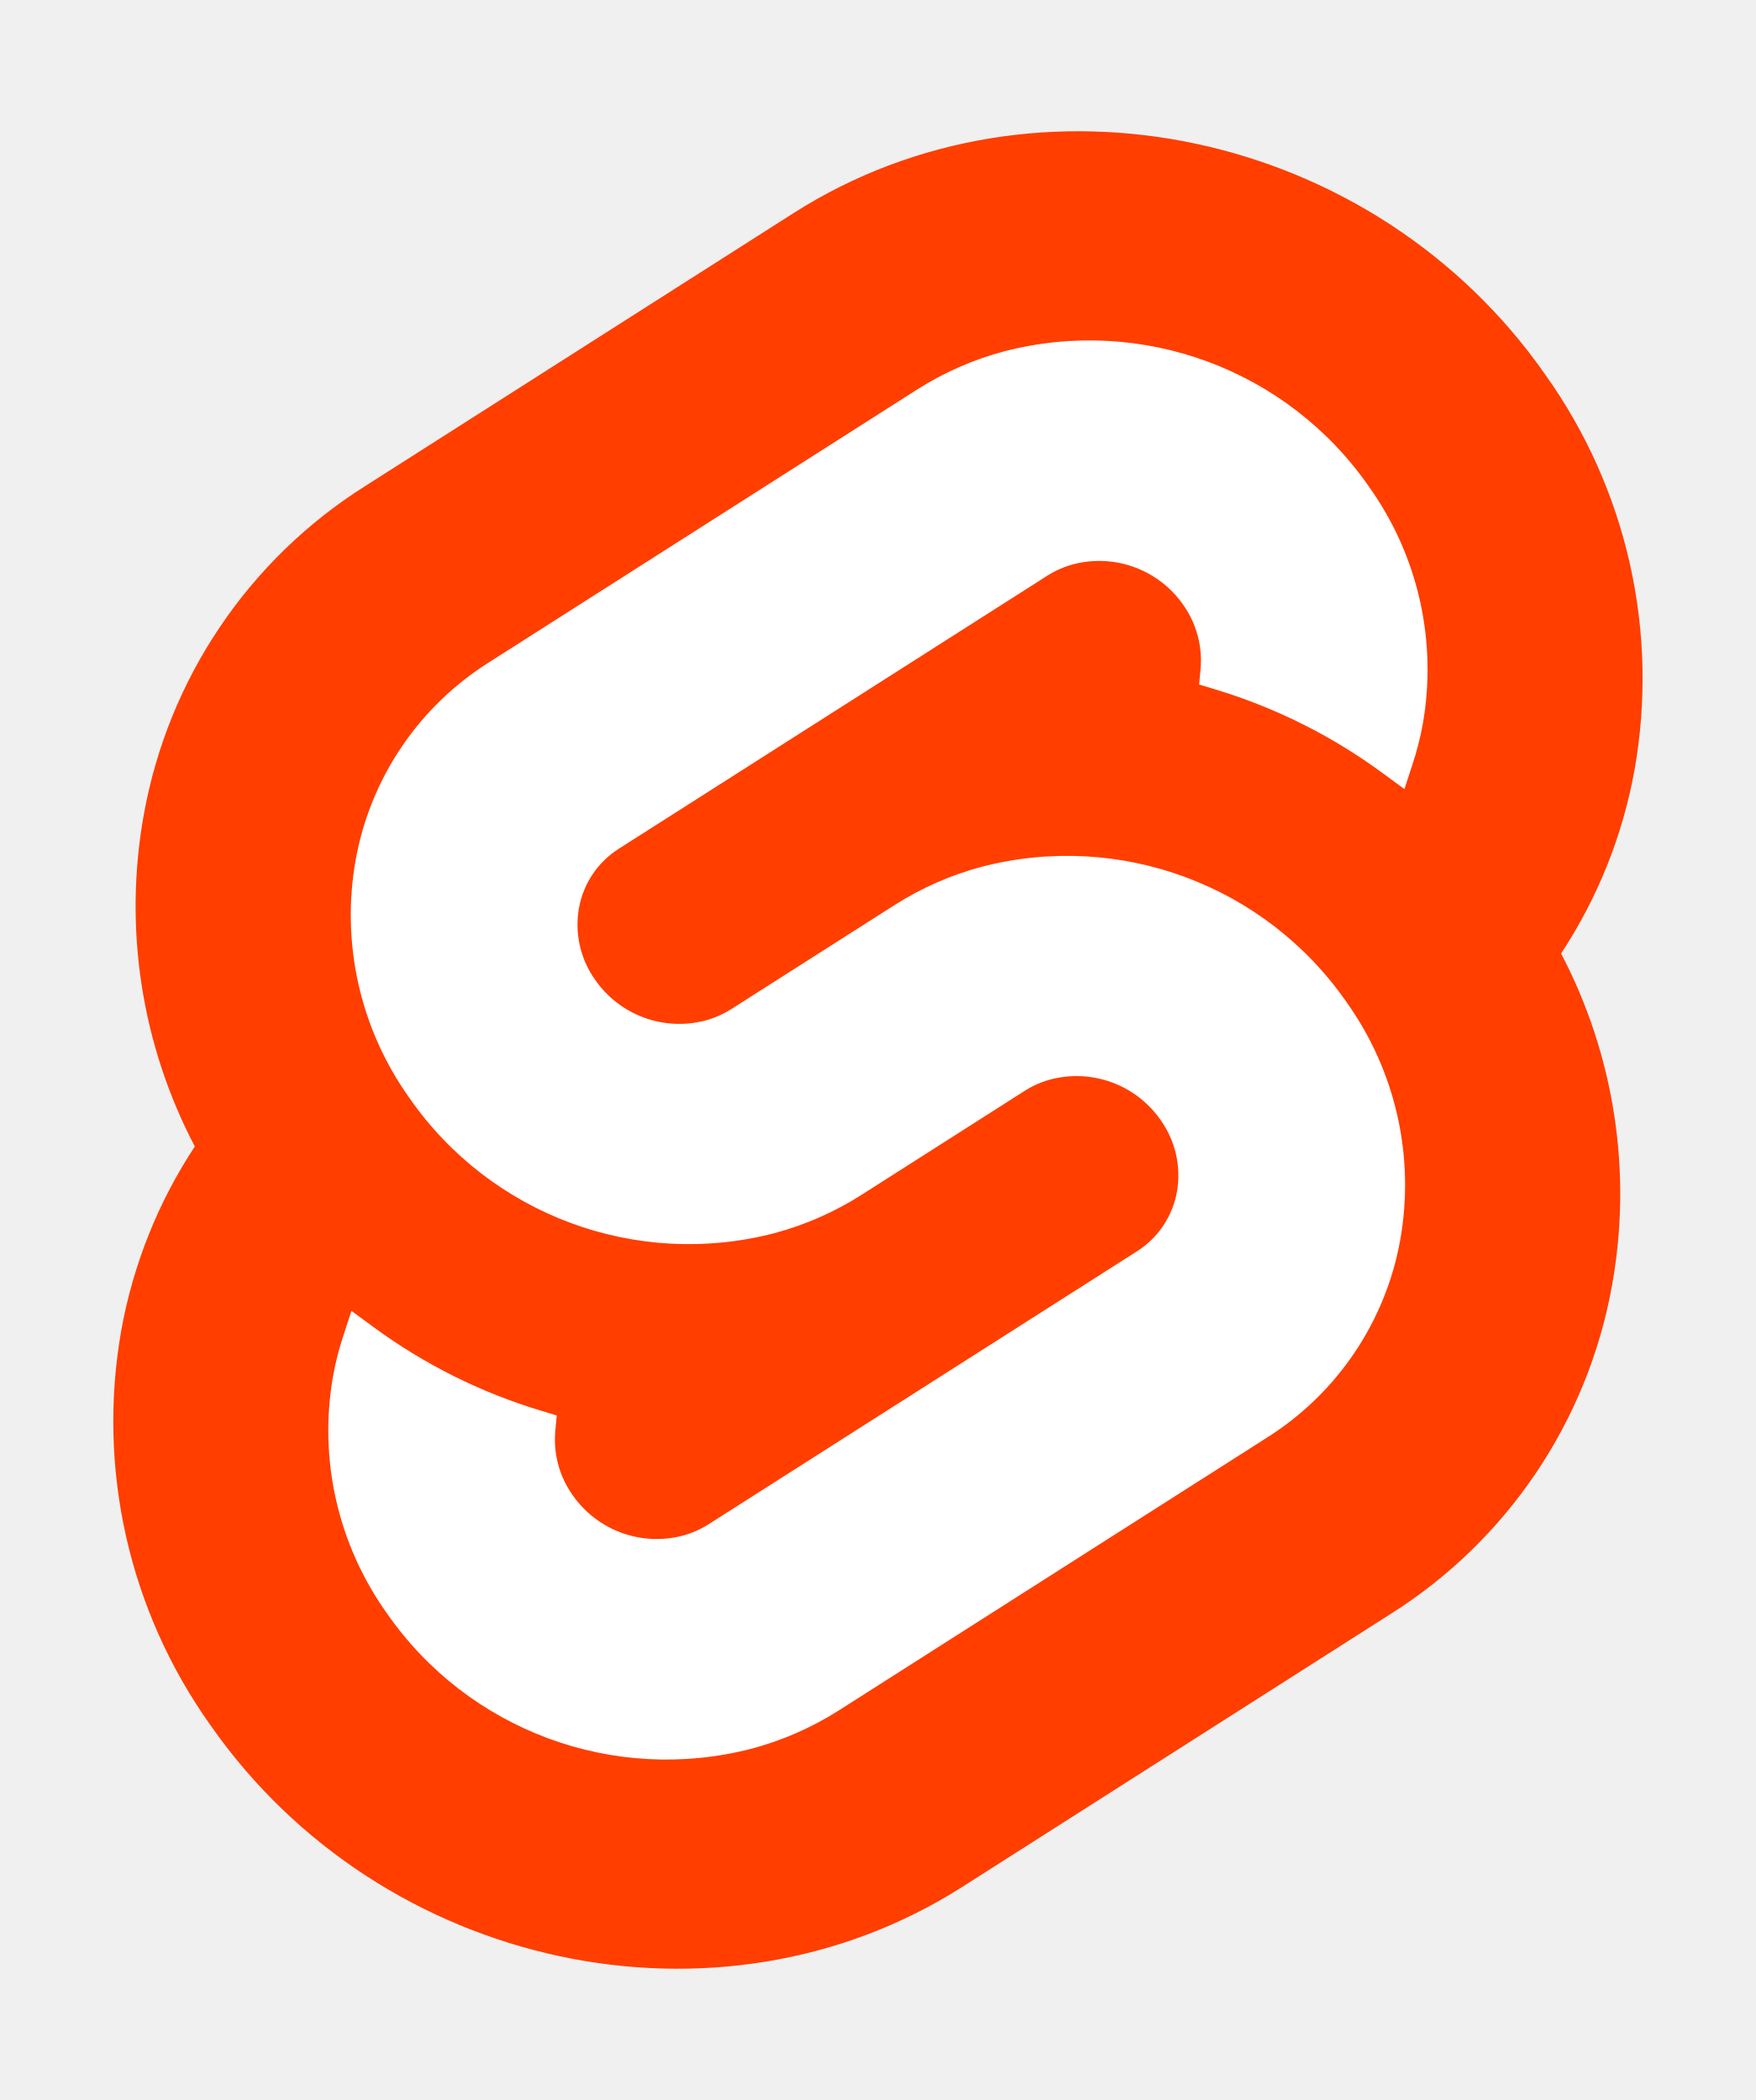
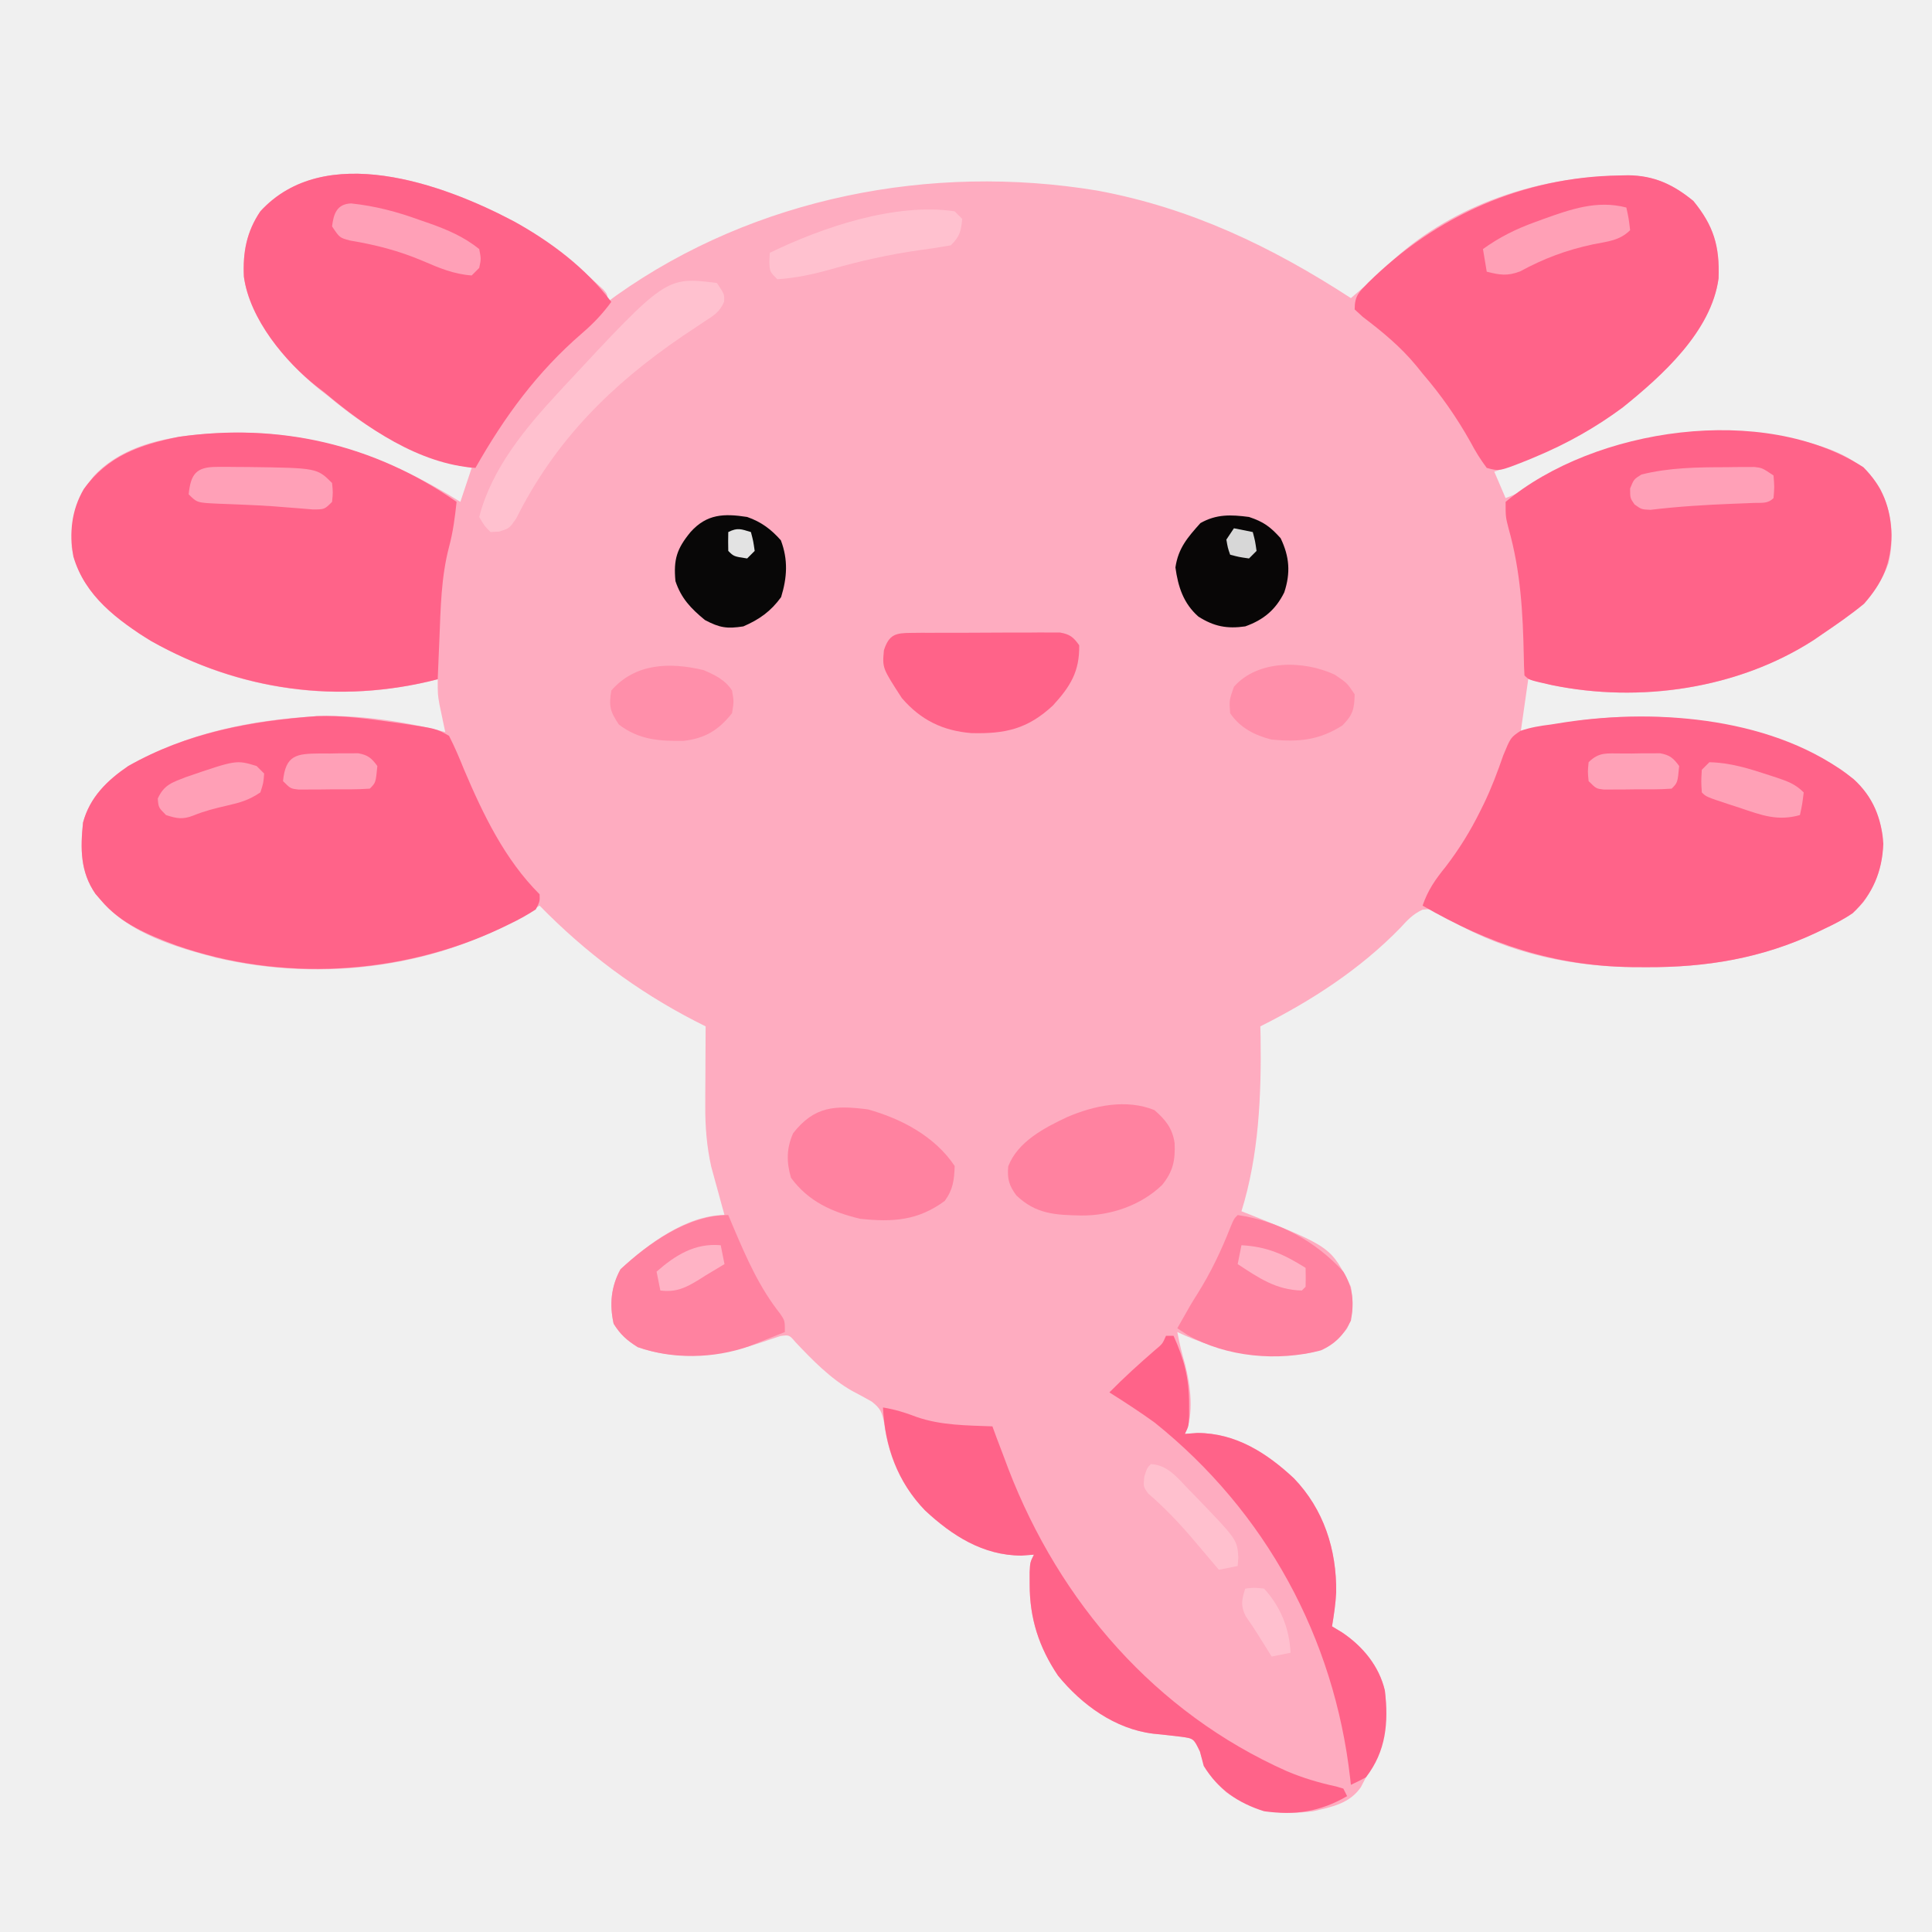
- <svg xmlns="http://www.w3.org/2000/svg" width="107" height="128" viewBox="0 0 107 128">
-   <path d="M94.157 22.819c-10.4-14.885-30.94-19.297-45.792-9.835L22.282 29.608A29.92 29.92 0 0 0 8.764 49.65a31.5 31.5 0 0 0 3.108 20.231 30 30 0 0 0-4.477 11.183 31.9 31.9 0 0 0 5.448 24.116c10.402 14.887 30.942 19.297 45.791 9.835l26.083-16.624A29.92 29.92 0 0 0 98.235 78.35a31.53 31.53 0 0 0-3.105-20.232 30 30 0 0 0 4.474-11.182 31.88 31.88 0 0 0-5.447-24.116" style="fill:#ff3e00" />
-   <path d="M45.817 106.582a20.72 20.72 0 0 1-22.237-8.243 19.17 19.17 0 0 1-3.277-14.503 18 18 0 0 1 .624-2.435l.49-1.498 1.337.981a33.6 33.6 0 0 0 10.203 5.098l.97.294-.09.968a5.85 5.85 0 0 0 1.052 3.878 6.24 6.24 0 0 0 6.695 2.485 5.8 5.8 0 0 0 1.603-.704L69.27 76.28a5.43 5.43 0 0 0 2.45-3.631 5.8 5.8 0 0 0-.987-4.371 6.24 6.24 0 0 0-6.698-2.487 5.7 5.7 0 0 0-1.6.704l-9.953 6.345a19 19 0 0 1-5.296 2.326 20.72 20.72 0 0 1-22.237-8.243 19.17 19.17 0 0 1-3.277-14.502 17.99 17.99 0 0 1 8.13-12.052l26.081-16.623a19 19 0 0 1 5.3-2.329 20.72 20.72 0 0 1 22.237 8.243 19.17 19.17 0 0 1 3.277 14.503 18 18 0 0 1-.624 2.435l-.49 1.498-1.337-.98a33.6 33.6 0 0 0-10.203-5.1l-.97-.294.09-.968a5.86 5.86 0 0 0-1.052-3.878 6.24 6.24 0 0 0-6.696-2.485 5.8 5.8 0 0 0-1.602.704L37.73 51.72a5.42 5.42 0 0 0-2.449 3.63 5.79 5.79 0 0 0 .986 4.372 6.24 6.24 0 0 0 6.698 2.486 5.8 5.8 0 0 0 1.602-.704l9.952-6.342a19 19 0 0 1 5.295-2.328 20.72 20.72 0 0 1 22.237 8.242 19.17 19.17 0 0 1 3.277 14.503 18 18 0 0 1-8.13 12.053l-26.081 16.622a19 19 0 0 1-5.3 2.328" style="fill:#fff" />
+ <svg xmlns="http://www.w3.org/2000/svg" version="1.1" width="512" height="512">
+   <path d="M0 0 C8.132 4.466 15.015 10.109 21.844 16.353 C22.459 16.914 23.074 17.475 23.707 18.052 C24.844 19.353 24.844 19.353 24.844 21.353 C25.66 20.759 26.476 20.165 27.316 19.552 C63.868 -6.318 110.548 -15.429 154.594 -8.147 C179.425 -3.569 200.871 6.743 221.844 20.353 C225.784 17.028 229.587 13.64 233.281 10.041 C249.405 -4.49 271.338 -11.723 292.781 -12.084 C293.562 -12.107 294.343 -12.129 295.147 -12.152 C302.163 -12.124 307.2 -9.81 312.594 -5.397 C317.963 1.166 319.597 6.544 319.281 15.119 C317.379 29.182 304.338 40.911 293.844 49.353 C283.406 57.077 272.148 62.252 259.844 66.353 C260.834 68.663 261.824 70.973 262.844 73.353 C266.253 72.087 269.128 70.604 272.156 68.603 C293.096 55.934 318.728 53.394 342.371 58.435 C350.378 60.552 357.68 63.487 362.094 70.853 C365.236 77.138 365.938 83.709 364.312 90.607 C361.161 99.634 354.498 104.144 346.844 109.353 C345.666 110.163 345.666 110.163 344.465 110.99 C324.416 123.915 298.225 127.796 275.031 122.853 C271.968 122.111 271.968 122.111 268.844 121.353 C268.184 125.973 267.524 130.593 266.844 135.353 C268.947 134.879 271.051 134.405 273.219 133.916 C299.378 128.348 328.697 131.202 351.844 145.353 C358.198 150.005 361.488 154.938 362.781 162.728 C363.248 169.321 361.481 175.034 357.695 180.396 C354.741 183.774 351.364 185.588 347.344 187.478 C346.64 187.818 345.935 188.158 345.21 188.508 C330.711 195.325 316.029 197.742 300.094 197.666 C298.247 197.657 298.247 197.657 296.362 197.649 C277.862 197.402 260.873 193.143 245.078 183.357 C242.939 182.194 242.939 182.194 240.793 182.447 C238.23 183.639 236.815 185.206 234.906 187.291 C224.294 198.196 211.422 206.564 197.844 213.353 C197.867 214.265 197.89 215.176 197.914 216.115 C198.13 231.623 197.472 247.452 192.844 262.353 C193.969 262.79 193.969 262.79 195.117 263.236 C216.584 271.834 216.584 271.834 221.844 282.353 C222.473 286.267 222.598 289.821 220.82 293.431 C217.646 297.606 214.542 299.365 209.387 300.142 C197.391 301.137 186.759 299.563 175.844 294.353 C176.392 297.279 177.054 300.058 177.906 302.916 C179.3 308.356 180.413 316.215 177.844 321.353 C178.937 321.271 180.03 321.188 181.156 321.103 C191.349 321.139 199.511 326.388 206.715 333.095 C214.651 341.322 218.076 352.017 217.945 363.318 C217.793 366.376 217.347 369.334 216.844 372.353 C217.731 372.89 218.618 373.426 219.531 373.978 C224.997 377.652 229.315 382.866 230.844 389.353 C231.915 398.346 230.617 404.716 225.844 412.353 C225.394 413.223 224.944 414.094 224.48 414.99 C221.471 419.335 216.811 420.202 211.844 421.353 C203.131 422.48 196.06 421.543 188.844 416.353 C185.14 413.05 183.114 410.384 181.844 405.541 C180.181 402.072 180.181 402.072 176.867 401.611 C174.389 401.309 171.907 401.038 169.422 400.795 C159.351 399.552 150.548 393.167 144.227 385.412 C139.157 377.865 136.696 370.202 136.719 361.166 C136.716 360.12 136.714 359.075 136.711 357.998 C136.844 355.353 136.844 355.353 137.844 353.353 C136.751 353.436 135.657 353.518 134.531 353.603 C124.339 353.567 116.177 348.319 108.973 341.611 C102.811 335.224 99.253 327.264 98.156 318.478 C97.602 315.585 97.198 314.633 94.855 312.783 C93.139 311.806 91.402 310.864 89.648 309.955 C83.932 306.691 79.194 301.84 74.691 297.076 C72.998 295.093 72.998 295.093 70.656 295.416 C69.014 295.963 67.373 296.513 65.734 297.068 C54.99 300.692 43.782 302.191 32.844 298.353 C29.947 296.527 28.284 295.053 26.469 292.166 C25.336 287.07 25.763 282.327 28.281 277.728 C35.329 271.196 45.793 263.353 55.844 263.353 C55.567 262.352 55.289 261.35 55.004 260.318 C54.638 258.976 54.272 257.633 53.906 256.291 C53.724 255.634 53.541 254.977 53.354 254.301 C53.176 253.646 52.999 252.992 52.816 252.318 C52.654 251.726 52.492 251.135 52.324 250.525 C51.144 245.191 50.721 239.998 50.746 234.545 C50.749 233.304 50.753 232.063 50.756 230.785 C50.764 229.508 50.773 228.231 50.781 226.916 C50.786 225.612 50.79 224.308 50.795 222.965 C50.807 219.761 50.823 216.557 50.844 213.353 C49.411 212.626 49.411 212.626 47.949 211.885 C32.583 203.97 18.932 193.731 6.844 181.353 C6.175 181.789 5.506 182.225 4.816 182.674 C-19.662 197.854 -50.792 201.714 -78.74 195.199 C-89.533 192.389 -102.022 188.7 -109.406 179.916 C-109.886 179.36 -110.365 178.805 -110.859 178.232 C-114.905 172.371 -114.855 166.234 -114.156 159.353 C-112.367 152.649 -107.773 148.17 -102.156 144.353 C-87.676 136.148 -71.603 132.539 -55.156 131.353 C-54.168 131.281 -53.179 131.209 -52.16 131.135 C-41.037 130.756 -28.921 132.51 -18.156 135.353 C-18.373 134.34 -18.373 134.34 -18.594 133.306 C-18.779 132.414 -18.965 131.522 -19.156 130.603 C-19.342 129.722 -19.527 128.84 -19.719 127.931 C-20.156 125.353 -20.156 125.353 -20.156 121.353 C-20.995 121.57 -21.835 121.786 -22.699 122.01 C-49.116 128.125 -76.049 123.692 -99.156 109.353 C-107.749 103.296 -115.226 97.153 -117.156 86.353 C-117.52 78.835 -116.003 73.138 -111.156 67.353 C-102.096 57.861 -87.69 56.418 -75.198 56.017 C-52.41 55.673 -33.298 62.426 -14.156 74.353 C-13.166 71.383 -12.176 68.413 -11.156 65.353 C-12.47 65.097 -13.783 64.84 -15.137 64.576 C-19.887 63.514 -24.09 61.89 -28.469 59.791 C-29.202 59.442 -29.934 59.094 -30.689 58.734 C-37.516 55.372 -43.301 51.228 -49.156 46.353 C-49.869 45.803 -50.582 45.252 -51.316 44.685 C-60.166 37.56 -69.939 26.235 -71.523 14.674 C-71.828 8.205 -70.814 2.763 -67.156 -2.647 C-50.201 -21.159 -18.974 -10.057 0 0 Z " fill="#FEACC0" transform="translate(136.1562,58.64673)" />
+   <path d="M0 0 C5.115 4.673 7.364 10.263 7.852 17.152 C7.552 24.409 5.072 30.502 -0.246 35.516 C-2.634 37.152 -5.129 38.41 -7.746 39.641 C-8.802 40.15 -8.802 40.15 -9.88 40.67 C-24.379 47.488 -39.061 49.905 -54.996 49.828 C-56.843 49.82 -56.843 49.82 -58.728 49.811 C-79.256 49.538 -96.632 43.71 -114.246 33.516 C-112.838 29.402 -110.852 26.566 -108.121 23.203 C-104.526 18.504 -101.619 13.816 -98.996 8.516 C-98.661 7.84 -98.326 7.165 -97.981 6.469 C-95.968 2.293 -94.387 -1.912 -92.871 -6.297 C-90.918 -11.029 -90.918 -11.029 -88.281 -12.816 C-85.584 -13.727 -83.074 -14.135 -80.246 -14.484 C-78.372 -14.78 -78.372 -14.78 -76.461 -15.082 C-51.655 -18.806 -20.417 -16.319 0 0 Z " fill="#FF6389" transform="translate(491.2461,206.4844)" />
+   <path d="M0 0 C6.724 -0.229 13.295 0.677 19.941 1.594 C21.311 1.783 21.311 1.783 22.708 1.975 C31.604 3.298 31.604 3.298 35.004 5.219 C36.522 8.203 37.76 11.118 39.004 14.219 C44.051 26.081 49.769 37.984 59.004 47.219 C59.07 49.098 59.07 49.098 58.004 51.219 C55.646 52.745 53.461 53.962 50.941 55.156 C49.87 55.676 49.87 55.676 48.776 56.206 C22.215 68.695 -9.546 70.489 -37.277 60.758 C-44.713 57.982 -52.02 54.998 -57.246 48.781 C-57.726 48.226 -58.205 47.67 -58.699 47.098 C-62.745 41.236 -62.695 35.1 -61.996 28.219 C-60.207 21.514 -55.612 17.035 -49.996 13.219 C-34.452 4.41 -17.572 1.283 0 0 Z " fill="#FF6389" transform="translate(83.99609,189.7812)" />
+   <path d="M0 0 C5.068 5.068 7.302 10.835 7.438 17.938 C7.349 25.438 5.125 30.57 0.188 36.188 C-3.314 39.09 -7.054 41.63 -10.812 44.188 C-11.598 44.728 -12.383 45.268 -13.191 45.824 C-33.293 58.783 -59.306 62.498 -82.562 57.75 C-88.603 56.397 -88.603 56.397 -89.812 55.188 C-89.922 53.534 -89.968 51.876 -89.988 50.219 C-90.228 38.545 -90.815 27.688 -93.973 16.418 C-94.812 13.188 -94.812 13.188 -94.812 9.188 C-71.157 -10.519 -26.47 -17.058 0 0 Z " fill="#FF6389" transform="translate(493.8125,123.8125)" />
+   <path d="M0 0 C-0.437 4.077 -0.932 7.977 -2 11.938 C-4.11 19.964 -4.229 28.311 -4.562 36.562 C-4.627 38.076 -4.627 38.076 -4.693 39.619 C-4.798 42.079 -4.9 44.54 -5 47 C-31.079 53.73 -57.435 50.084 -80.953 36.891 C-89.907 31.335 -98.487 24.963 -101.555 14.492 C-102.682 8.182 -102.057 2.2 -98.812 -3.375 C-92.454 -12.201 -83.965 -15.146 -73.562 -17.25 C-47.034 -21.015 -21.944 -15.296 0 0 Z " fill="#FF6389" transform="translate(121,133)" />
+   <path d="M0 0 C9.82 5.395 19.068 12.357 25.844 21.354 C23.538 24.524 21.055 27.125 18.094 29.666 C6.217 39.921 -2.433 51.729 -10.156 65.354 C-25.078 64.336 -39.091 54.721 -50.156 45.354 C-51.061 44.667 -51.061 44.667 -51.984 43.967 C-60.685 37.197 -69.997 25.814 -71.523 14.674 C-71.828 8.205 -70.813 2.763 -67.156 -2.646 C-50.2 -21.16 -18.976 -10.054 0 0 Z " fill="#FF6389" transform="translate(136.156,58.64624)" />
+   <path d="M0 0 C0.769 -0.019 1.539 -0.037 2.331 -0.056 C9.249 0.021 14.31 2.401 19.625 6.75 C24.994 13.313 26.629 18.691 26.312 27.266 C24.41 41.328 11.37 53.058 0.875 61.5 C-6.388 66.874 -13.85 71.074 -22.188 74.562 C-22.902 74.862 -23.616 75.161 -24.352 75.469 C-31.763 78.407 -31.763 78.407 -35.125 77.5 C-36.833 75.201 -38.116 73.133 -39.438 70.625 C-43.136 64.043 -47.193 58.238 -52.125 52.5 C-52.675 51.817 -53.226 51.134 -53.793 50.43 C-57.974 45.365 -62.742 41.452 -67.965 37.48 C-68.678 36.827 -69.391 36.173 -70.125 35.5 C-70.125 31.868 -69.013 30.956 -66.571 28.427 C-48.577 10.659 -25.413 0.396 0 0 Z " fill="#FF6389" transform="translate(429.125,46.5)" />
+   <path d="M0 0 C3.145 0.507 5.921 1.355 8.875 2.5 C15.355 4.755 22.204 4.74 29 5 C29.371 6.011 29.742 7.021 30.125 8.062 C30.748 9.709 31.374 11.355 32 13 C32.414 14.103 32.828 15.207 33.254 16.344 C46.846 51.601 72.194 80.866 107.016 96.379 C111.269 98.179 115.576 99.464 120.094 100.43 C120.723 100.618 121.352 100.806 122 101 C122.33 101.66 122.66 102.32 123 103 C115.845 107.141 109.187 108.133 101 107 C94.182 104.883 88.76 101.128 85 95 C84.67 93.742 84.34 92.484 84 91.188 C82.337 87.719 82.337 87.719 79.023 87.258 C76.545 86.955 74.063 86.684 71.578 86.441 C61.507 85.199 52.704 78.814 46.383 71.059 C41.313 63.512 38.853 55.849 38.875 46.812 C38.871 45.244 38.871 45.244 38.867 43.645 C39 41 39 41 40 39 C38.907 39.083 37.814 39.165 36.688 39.25 C26.495 39.214 18.333 33.966 11.129 27.258 C3.844 19.706 0.518 10.36 0 0 Z " fill="#FF6389" transform="translate(234,373)" />
+   <path d="M0 0 C0.66 0 1.32 0 2 0 C4.812 6.234 6.142 11.27 6.125 18.188 C6.129 19.756 6.129 19.756 6.133 21.355 C6 24 6 24 5 26 C6.093 25.918 7.186 25.835 8.312 25.75 C18.505 25.786 26.667 31.034 33.871 37.742 C41.807 45.968 45.232 56.664 45.102 67.965 C44.949 71.022 44.503 73.981 44 77 C44.887 77.536 45.774 78.073 46.688 78.625 C52.153 82.299 56.472 87.513 58 94 C59.011 102.484 58.356 110.052 53 117 C51.686 117.704 50.354 118.376 49 119 C48.935 118.412 48.871 117.824 48.804 117.219 C44.58 80.035 26.48 46.627 -3 23 C-6.9 20.181 -10.93 17.567 -15 15 C-11.117 11.055 -7.073 7.391 -2.891 3.77 C-0.921 2.131 -0.921 2.131 0 0 Z " fill="#FF6389" transform="translate(309,354)" />
+   <path d="M0 0 C0.496 1.183 0.993 2.367 1.504 3.586 C4.953 11.659 8.265 19.21 13.75 26.152 C15 28 15 28 15 31 C12.961 31.82 10.919 32.63 8.875 33.438 C7.738 33.89 6.601 34.342 5.43 34.809 C-3.91 38.053 -14.647 38.282 -24 35 C-26.897 33.174 -28.56 31.7 -30.375 28.812 C-31.507 23.717 -31.081 18.974 -28.562 14.375 C-21.054 7.416 -10.632 0 0 0 Z " fill="#FF82A0" transform="translate(193,322)" />
+   <path d="M0 0 C10.789 1.566 20.628 6.908 28 15 C30.562 19.203 30.897 23.2 30 28 C28.168 31.692 25.812 34.199 22.02 35.875 C10.575 38.877 -2.915 37.656 -13.25 31.812 C-14.158 31.214 -15.065 30.616 -16 30 C-12.433 23.69 -12.433 23.69 -10.574 20.73 C-7.078 15.139 -4.396 9.508 -1.98 3.371 C-1 1 -1 1 0 0 Z " fill="#FF82A0" transform="translate(328,322)" />
+   <path d="M0 0 C0.911 -0.01 1.822 -0.019 2.761 -0.029 C4.241 -0.028 4.241 -0.028 5.75 -0.026 C6.761 -0.03 7.772 -0.035 8.814 -0.039 C10.955 -0.045 13.096 -0.045 15.237 -0.041 C18.519 -0.038 21.799 -0.061 25.08 -0.087 C27.158 -0.089 29.235 -0.09 31.313 -0.089 C32.297 -0.098 33.282 -0.107 34.296 -0.117 C35.21 -0.11 36.124 -0.104 37.066 -0.098 C38.273 -0.099 38.273 -0.099 39.504 -0.1 C42.149 0.373 43.044 1.102 44.598 3.275 C44.716 10.252 42.24 14.216 37.598 19.275 C30.869 25.499 24.975 26.782 16.008 26.556 C8.423 25.93 2.601 23.09 -2.402 17.275 C-7.589 9.283 -7.589 9.283 -7.152 4.591 C-5.8 0.415 -4.071 0.023 0 0 Z " fill="#FF6389" transform="translate(241.4021,167.7253)" />
+   <path d="M0 0 C8.885 2.452 17.796 7.194 23 15 C22.864 18.747 22.591 21.182 20.375 24.25 C13.283 29.475 6.653 29.907 -2 29 C-9.456 27.238 -15.755 24.425 -20.375 18.125 C-21.611 13.921 -21.586 10.327 -19.812 6.312 C-14.161 -0.898 -8.686 -1.111 0 0 Z " fill="#FF82A0" transform="translate(230,294)" />
+   <path d="M0 0 C2.94 2.583 4.76 4.771 5.348 8.738 C5.543 13.255 4.975 16.198 2.062 19.812 C-3.503 25.219 -11.53 27.965 -19.25 27.938 C-26.223 27.801 -31.352 27.612 -36.59 22.613 C-38.541 20.006 -39.054 18.129 -38.738 14.895 C-36.224 8.359 -29.193 4.711 -23.188 1.875 C-16.001 -1.224 -7.479 -3.023 0 0 Z " fill="#FF82A0" transform="translate(305.9375,294.1875)" />
+   <path d="M0 0 C2 3 2 3 1.887 4.992 C0.697 7.685 -0.724 8.526 -3.188 10.125 C-4.09 10.73 -4.992 11.334 -5.922 11.957 C-6.938 12.631 -7.953 13.305 -9 14 C-28.023 26.951 -42.833 41.665 -53.219 62.438 C-55 65 -55 65 -57.719 65.875 C-58.472 65.916 -59.224 65.957 -60 66 C-61.625 64.375 -61.625 64.375 -63 62 C-59.738 49.225 -50.78 38.465 -42 29 C-41.498 28.455 -40.997 27.909 -40.48 27.347 C-13.478 -1.701 -13.478 -1.701 0 0 Z " fill="#FFC1CF" transform="translate(190,75)" />
+   <path d="M0 0 C3.707 1.291 6.32 3.232 8.938 6.188 C10.883 11.336 10.605 16.033 9 21.25 C6.263 25.014 3.259 27.153 -1 29 C-5.356 29.676 -7.293 29.375 -11.188 27.312 C-14.9 24.26 -17.469 21.592 -19 17 C-19.54 11.273 -18.652 8.441 -15 4 C-10.679 -0.829 -6.112 -0.944 0 0 Z " fill="#080707" transform="translate(198,137)" />
+   <path d="M0 0 C3.901 1.3 5.623 2.583 8.375 5.625 C10.727 10.511 11.058 14.806 9.34 19.992 C7.051 24.609 3.843 27.277 -1 29 C-5.809 29.687 -9.272 29.04 -13.422 26.395 C-17.392 22.886 -18.794 18.495 -19.5 13.375 C-18.737 8.227 -16.269 5.419 -12.875 1.625 C-8.607 -0.787 -4.792 -0.623 0 0 Z " fill="#080606" transform="translate(331,137)" />
+   <path d="M0 0 C3.25 2.188 3.25 2.188 5.25 5.188 C5.168 9.063 4.768 10.67 2 13.438 C-4.182 17.372 -9.549 17.859 -16.75 17.188 C-21.194 16.07 -25.173 14.053 -27.75 10.188 C-28 6.75 -28 6.75 -26.75 3.188 C-20.395 -4.055 -8.185 -3.854 0 0 Z " fill="#FF8FAA" transform="translate(353.75,178.8125)" />
+   <path d="M0 0 C2.997 1.234 5.881 2.664 7.625 5.434 C8.125 8.309 8.125 8.309 7.625 11.434 C4.029 15.955 0.518 18.09 -5.207 18.77 C-11.707 18.855 -17.071 18.5 -22.375 14.434 C-24.725 10.908 -25.039 9.583 -24.375 5.434 C-18.089 -1.797 -8.939 -2.132 0 0 Z " fill="#FF8FAA" transform="translate(186.375,177.5664)" />
+   <path d="M0 0 C0.66 0.66 1.32 1.32 2 2 C1.67 5.297 1.377 6.623 -1 9 C-3.819 9.517 -6.599 9.941 -9.438 10.312 C-17.306 11.434 -24.863 13.105 -32.504 15.286 C-37.343 16.651 -41.969 17.681 -47 18 C-49 16 -49 16 -49.125 13.375 C-49.084 12.591 -49.042 11.807 -49 11 C-35.044 4.22 -15.799 -2.331 0 0 Z " fill="#FFC1CF" transform="translate(253,56)" />
+   <path d="M0 0 C0.625 2.875 0.625 2.875 1 6 C-1.814 8.814 -5.039 8.986 -8.812 9.75 C-15.905 11.267 -21.767 13.461 -28.168 16.926 C-31.551 18.209 -33.538 17.877 -37 17 C-37.33 15.02 -37.66 13.04 -38 11 C-33.596 7.84 -29.336 5.721 -24.25 3.875 C-23.547 3.617 -22.844 3.359 -22.12 3.094 C-14.806 0.476 -7.765 -2.043 0 0 Z " fill="#FFA0B6" transform="translate(431,55)" />
+   <path d="M0 0 C6.431 0.682 12.162 2.193 18.228 4.406 C19.086 4.701 19.945 4.997 20.829 5.302 C25.704 7.038 29.918 8.852 33.978 12.093 C34.478 14.718 34.478 14.718 33.978 17.093 C33.318 17.753 32.658 18.413 31.978 19.093 C27.226 18.748 23.317 17.098 18.978 15.218 C12.608 12.525 6.547 10.967 -0.292 9.831 C-3.022 9.093 -3.022 9.093 -5.022 6.093 C-4.618 2.753 -3.759 0.173 0 0 Z " fill="#FFA0B7" transform="translate(93.02246,53.90698)" />
+   <path d="M0 0 C1.332 -0.018 1.332 -0.018 2.691 -0.037 C3.543 -0.039 4.396 -0.041 5.273 -0.043 C6.421 -0.049 6.421 -0.049 7.591 -0.055 C9.625 0.188 9.625 0.188 12.625 2.188 C12.875 5.25 12.875 5.25 12.625 8.188 C11.076 9.737 9.547 9.386 7.391 9.469 C6.512 9.506 5.633 9.543 4.728 9.581 C3.316 9.634 3.316 9.634 1.875 9.688 C-5.455 9.978 -12.691 10.417 -19.977 11.297 C-22.375 11.188 -22.375 11.188 -24.211 9.863 C-25.375 8.188 -25.375 8.188 -25.375 5.625 C-24.375 3.188 -24.375 3.188 -22.375 1.938 C-15.043 0.104 -7.523 0.006 0 0 Z " fill="#FFA0B7" transform="translate(457.375,123.8125)" />
+   <path d="M0 0 C1.321 -0.006 1.321 -0.006 2.669 -0.012 C3.606 -0.003 4.543 0.006 5.508 0.016 C6.456 0.021 7.404 0.026 8.38 0.032 C26.645 0.278 26.645 0.278 30.633 4.266 C30.883 6.766 30.883 6.766 30.633 9.266 C28.633 11.266 28.633 11.266 25.57 11.277 C24.271 11.17 22.972 11.063 21.633 10.953 C20.193 10.84 18.753 10.728 17.312 10.617 C16.554 10.557 15.796 10.497 15.015 10.435 C12.557 10.26 10.102 10.142 7.641 10.039 C6.419 9.986 6.419 9.986 5.172 9.931 C3.581 9.863 1.99 9.802 0.398 9.747 C-5.144 9.489 -5.144 9.489 -7.367 7.266 C-6.833 1.921 -5.383 0.015 0 0 Z " fill="#FFA0B7" transform="translate(57.36719,123.7344)" />
+   <path d="M0 0 C0.66 0.66 1.32 1.32 2 2 C1.812 4.5 1.812 4.5 1 7 C-2.11 9.073 -4.268 9.672 -7.875 10.5 C-10.946 11.208 -13.795 11.916 -16.715 13.109 C-19.576 14.225 -21.109 13.937 -24 13 C-26 11 -26 11 -26.188 8.625 C-24.52 4.938 -22.351 4.355 -18.68 2.918 C-5.38 -1.638 -5.38 -1.638 0 0 Z " fill="#FF9FB6" transform="translate(68,203)" />
+   <path d="M0 0 C5.583 0.109 10.598 1.707 15.875 3.438 C16.875 3.763 16.875 3.763 17.895 4.096 C20.814 5.09 22.791 5.791 25 8 C24.625 11.125 24.625 11.125 24 14 C18.109 15.678 13.768 14.026 8.188 12.125 C7.317 11.843 6.446 11.56 5.549 11.27 C-0.828 9.172 -0.828 9.172 -2 8 C-2.188 5.062 -2.188 5.062 -2 2 C-1.34 1.34 -0.68 0.68 0 0 Z " fill="#FFA0B6" transform="translate(453,202)" />
+   <path d="M0 0 C4.408 0.243 6.931 3.518 9.812 6.5 C10.34 7.04 10.868 7.579 11.411 8.135 C22.876 20.013 22.876 20.013 23.172 24.754 C23.115 25.495 23.058 26.236 23 27 C21.35 27.33 19.7 27.66 18 28 C17.227 27.082 16.453 26.164 15.656 25.219 C14.605 23.979 13.553 22.739 12.5 21.5 C11.958 20.859 11.415 20.219 10.857 19.559 C7.229 15.314 3.462 11.403 -0.77 7.746 C-2 6 -2 6 -1.762 3.348 C-1 1 -1 1 0 0 Z " fill="#FFC0CE" transform="translate(305,388)" />
+   <path d="M0 0 C0.876 0.003 1.752 0.006 2.654 0.01 C3.526 -0.006 4.398 -0.022 5.297 -0.039 C6.555 -0.04 6.555 -0.04 7.838 -0.041 C8.605 -0.044 9.373 -0.047 10.164 -0.05 C12.753 0.42 13.668 1.222 15.217 3.322 C14.796 7.743 14.796 7.743 13.217 9.322 C9.745 9.573 6.259 9.507 2.779 9.51 C1.799 9.522 0.819 9.534 -0.191 9.547 C-1.128 9.549 -2.064 9.551 -3.029 9.553 C-3.892 9.557 -4.755 9.561 -5.644 9.565 C-7.783 9.322 -7.783 9.322 -9.783 7.322 C-9.088 0.37 -6.205 0.053 0 0 Z " fill="#FFA0B7" transform="translate(84.7832,199.6777)" />
+   <path d="M0 0 C0.876 0.003 1.752 0.006 2.654 0.01 C3.526 -0.006 4.398 -0.022 5.297 -0.039 C6.555 -0.04 6.555 -0.04 7.838 -0.041 C8.605 -0.044 9.373 -0.047 10.164 -0.05 C12.753 0.42 13.668 1.222 15.217 3.322 C14.796 7.743 14.796 7.743 13.217 9.322 C9.912 9.573 6.593 9.507 3.279 9.51 C2.347 9.522 1.414 9.534 0.453 9.547 C-0.438 9.549 -1.33 9.551 -2.248 9.553 C-3.069 9.557 -3.89 9.561 -4.736 9.565 C-6.783 9.322 -6.783 9.322 -8.783 7.322 C-9.033 4.822 -9.033 4.822 -8.783 2.322 C-5.963 -0.498 -3.854 0.033 0 0 Z " fill="#FFA1B7" transform="translate(429.7832,199.6777)" />
+   <path d="M0 0 C2.297 -0.285 2.297 -0.285 5 0 C9.369 4.804 11.72 10.569 12 17 C10.35 17.33 8.7 17.66 7 18 C5.766 16.035 4.536 14.068 3.316 12.094 C2.296 10.472 1.221 8.884 0.125 7.312 C-1.272 4.441 -0.941 2.993 0 0 Z " fill="#FFC0CF" transform="translate(330,421)" />
+   <path d="M0 0 C0.33 1.65 0.66 3.3 1 5 C-0.662 6.007 -2.33 7.005 -4 8 C-4.566 8.36 -5.132 8.719 -5.715 9.09 C-9.291 11.289 -11.778 12.512 -16 12 C-16.33 10.35 -16.66 8.7 -17 7 C-12.024 2.627 -6.822 -0.62 0 0 Z " fill="#FFB3C5" transform="translate(191,330)" />
+   <path d="M0 0 C6.79 0.37 11.269 2.405 17 6 C17.043 7.666 17.041 9.334 17 11 C16.67 11.33 16.34 11.66 16 12 C9.209 11.856 4.567 8.663 -1 5 C-0.67 3.35 -0.34 1.7 0 0 Z " fill="#FFB3C5" transform="translate(329,330)" />
+   <path d="M0 0 C1.65 0.33 3.3 0.66 5 1 C5.625 3.375 5.625 3.375 6 6 C5.34 6.66 4.68 7.32 4 8 C1.375 7.625 1.375 7.625 -1 7 C-1.625 5.188 -1.625 5.188 -2 3 C-1.34 2.01 -0.68 1.02 0 0 Z " fill="#D7D7D7" transform="translate(327,140)" />
+   <path d="M0 0 C0.625 2.375 0.625 2.375 1 5 C0.34 5.66 -0.32 6.32 -1 7 C-4.536 6.464 -4.536 6.464 -6 5 C-6.041 3.334 -6.043 1.666 -6 0 C-3.509 -1.245 -2.589 -0.777 0 0 Z " fill="#E3E3E3" transform="translate(199,141)" />
</svg>
